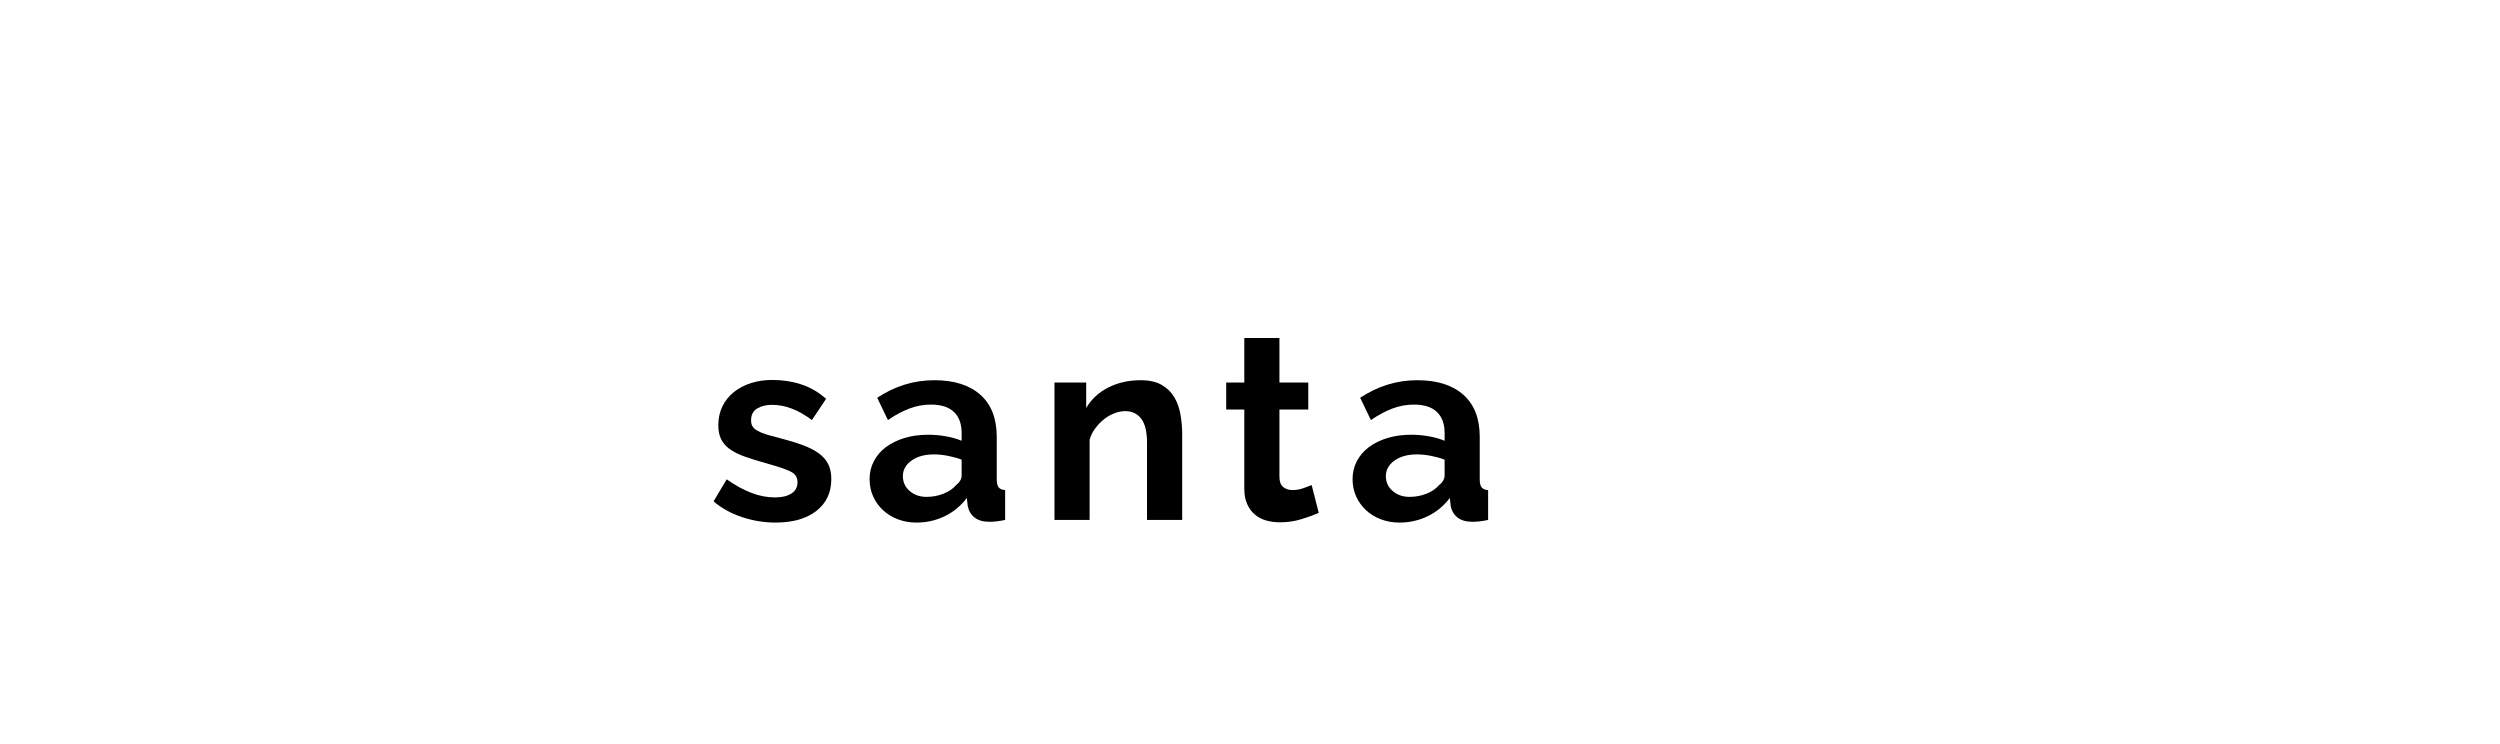
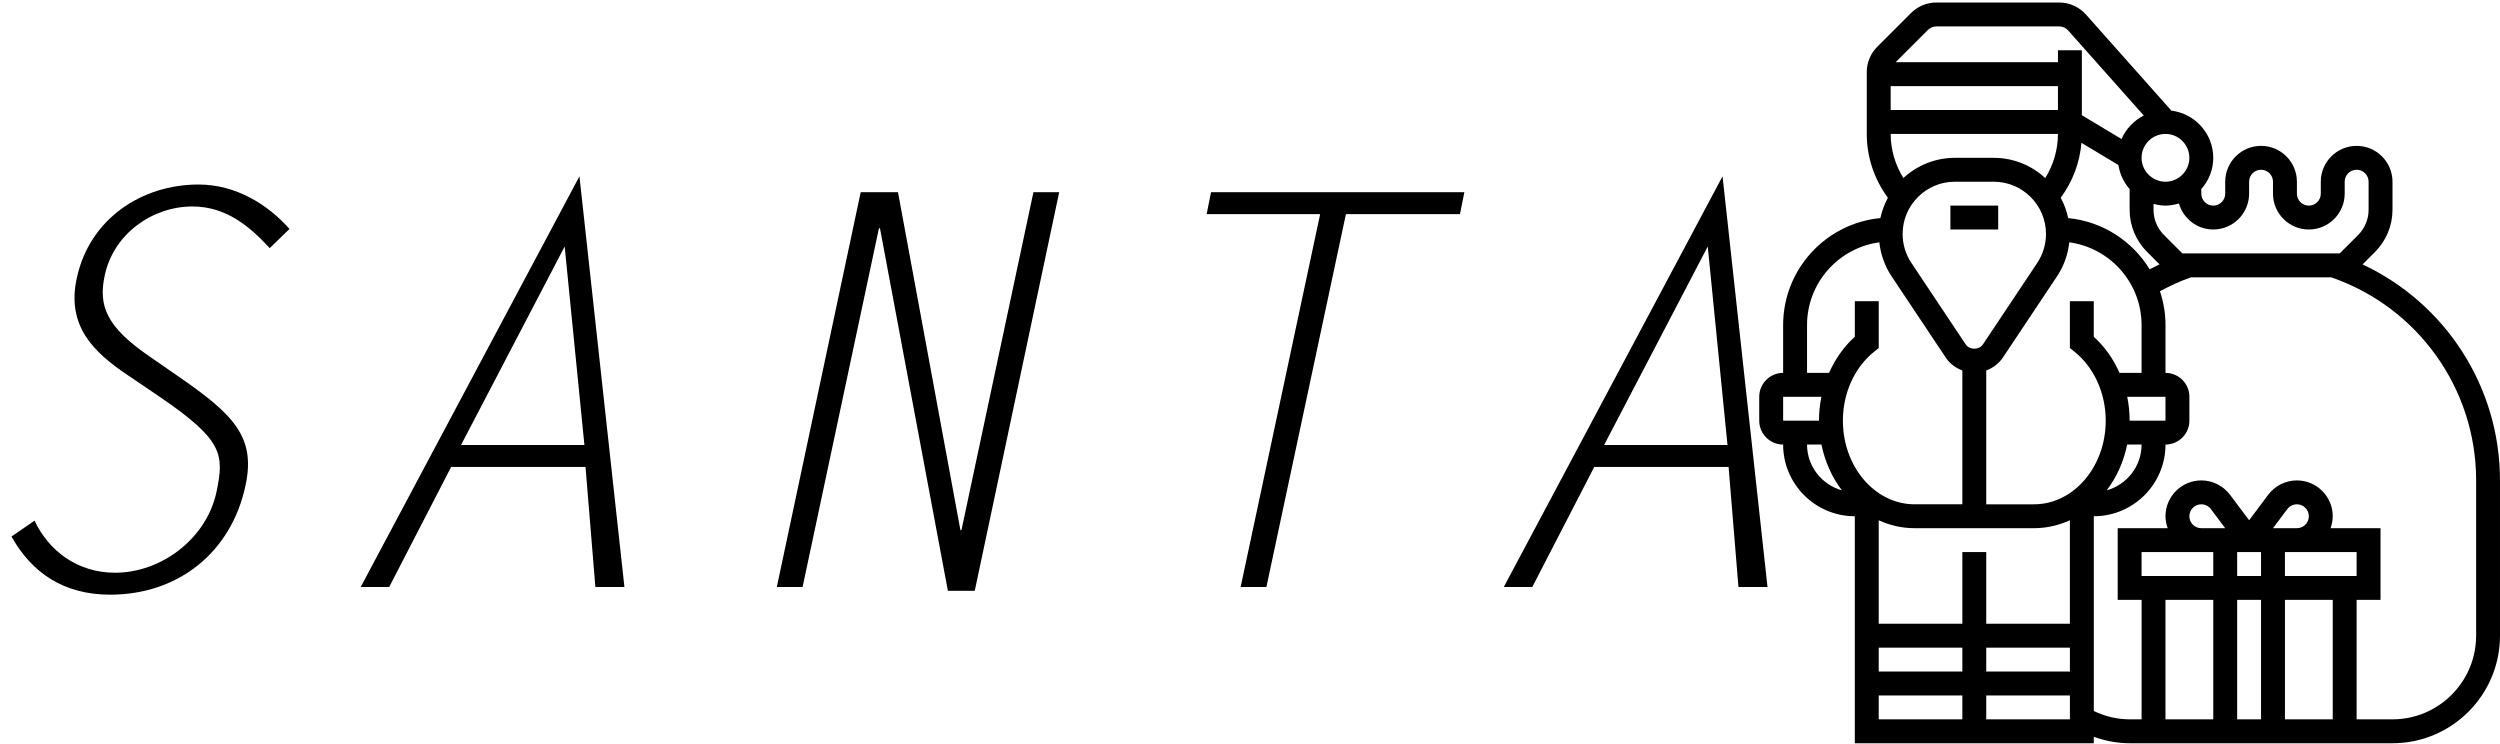
<svg xmlns="http://www.w3.org/2000/svg" version="1.1" x="0px" y="0px" width="209.759px" height="62.361px" viewBox="0 0 209.759 62.361" enable-background="new 0 0 209.759 62.361" xml:space="preserve">
  <g id="Layer_1">
</g>
  <g id="Blindman">
</g>
  <g id="Compliments">
</g>
  <g id="HAT">
</g>
  <g id="speech">
</g>
  <g id="TREX_ARMS">
</g>
  <g id="slim_shady">
</g>
  <g id="TIMEOUT">
</g>
  <g id="Truth_or_Dare">
</g>
  <g id="ARM_WRESTLE">
</g>
  <g id="musical_chairs">
</g>
  <g id="never_have_i_ever">
</g>
  <g id="Trivia">
</g>
  <g id="Drink_Pulling">
</g>
  <g id="Sharing_is_Caring">
</g>
  <g id="Not_It">
</g>
  <g id="Cocktail_of_Doom">
</g>
  <g id="Heads_up">
</g>
  <g id="Archenemy">
</g>
  <g id="battle_of_the_sexes">
</g>
  <g id="one_must_drink">
</g>
  <g id="rainbow_connection">
</g>
  <g id="social_drinking">
</g>
  <g id="Spin_the_bottle">
</g>
  <g id="accents">
</g>
  <g id="Slap">
</g>
  <g id="rub">
</g>
  <g id="down_the_hatch">
</g>
  <g id="rubiks_cube">
</g>
  <g id="bar_tender">
</g>
  <g id="codenames">
</g>
  <g id="hand_switch">
</g>
  <g id="make_a_rule">
</g>
  <g id="no_guts_no_glory">
</g>
  <g id="pass">
</g>
  <g id="santa">
    <g>
-       <path d="M65.087,43.846c-0.968,0-1.914-0.153-2.838-0.462c-0.925-0.308-1.717-0.748-2.376-1.319l1.1-1.849    c0.704,0.499,1.39,0.877,2.057,1.133c0.668,0.257,1.331,0.386,1.991,0.386c0.587,0,1.049-0.11,1.386-0.33    c0.338-0.221,0.507-0.535,0.507-0.946c0-0.41-0.198-0.711-0.595-0.902c-0.396-0.19-1.041-0.41-1.936-0.66    c-0.748-0.205-1.386-0.402-1.914-0.594c-0.528-0.19-0.954-0.407-1.276-0.648c-0.322-0.242-0.558-0.521-0.704-0.836    s-0.22-0.693-0.22-1.134c0-0.586,0.113-1.114,0.341-1.584c0.228-0.469,0.547-0.868,0.957-1.198c0.411-0.33,0.892-0.583,1.441-0.76    c0.55-0.176,1.147-0.264,1.793-0.264c0.865,0,1.676,0.125,2.431,0.374c0.756,0.25,1.448,0.652,2.079,1.21l-1.188,1.782    c-0.587-0.44-1.155-0.763-1.705-0.968c-0.551-0.206-1.097-0.309-1.64-0.309c-0.498,0-0.916,0.103-1.254,0.309    c-0.337,0.205-0.506,0.535-0.506,0.989c0,0.206,0.04,0.374,0.121,0.507c0.08,0.132,0.209,0.249,0.385,0.352    s0.407,0.202,0.693,0.297c0.286,0.096,0.642,0.194,1.067,0.297c0.792,0.206,1.47,0.411,2.034,0.616s1.026,0.44,1.387,0.704    c0.358,0.264,0.623,0.568,0.792,0.913c0.168,0.345,0.253,0.759,0.253,1.243c0,1.129-0.418,2.021-1.254,2.673    S66.523,43.846,65.087,43.846z" />
-       <path d="M76.9,43.846c-0.558,0-1.078-0.092-1.563-0.274c-0.483-0.184-0.901-0.44-1.254-0.771c-0.352-0.33-0.627-0.715-0.825-1.155    c-0.197-0.439-0.297-0.924-0.297-1.451c0-0.543,0.121-1.045,0.363-1.508c0.242-0.462,0.579-0.854,1.012-1.177    c0.433-0.322,0.949-0.575,1.551-0.759s1.262-0.275,1.98-0.275c0.513,0,1.016,0.044,1.507,0.133    c0.491,0.088,0.928,0.212,1.31,0.374v-0.66c0-0.763-0.217-1.35-0.649-1.761c-0.433-0.41-1.074-0.615-1.925-0.615    c-0.616,0-1.218,0.109-1.805,0.33c-0.586,0.22-1.188,0.542-1.804,0.968l-0.901-1.87c1.48-0.982,3.079-1.474,4.796-1.474    c1.657,0,2.943,0.406,3.86,1.221c0.917,0.813,1.375,1.991,1.375,3.531v3.586c0,0.308,0.056,0.527,0.165,0.66    c0.11,0.132,0.29,0.205,0.539,0.22v2.508c-0.499,0.103-0.932,0.154-1.298,0.154c-0.558,0-0.986-0.125-1.287-0.374    s-0.487-0.579-0.561-0.99l-0.066-0.638c-0.514,0.675-1.137,1.188-1.87,1.54C78.521,43.67,77.736,43.846,76.9,43.846z     M77.736,41.69c0.498,0,0.972-0.089,1.419-0.265s0.795-0.41,1.045-0.704c0.322-0.249,0.484-0.527,0.484-0.836v-1.319    c-0.353-0.133-0.734-0.238-1.145-0.319c-0.411-0.08-0.807-0.121-1.188-0.121c-0.764,0-1.387,0.173-1.87,0.517    c-0.484,0.345-0.727,0.781-0.727,1.31c0,0.499,0.19,0.913,0.572,1.243C76.709,41.525,77.179,41.69,77.736,41.69z" />
-       <path d="M99.186,43.626h-2.947v-6.468c0-0.924-0.162-1.599-0.484-2.024c-0.323-0.425-0.771-0.638-1.342-0.638    c-0.294,0-0.594,0.059-0.902,0.176c-0.308,0.117-0.598,0.282-0.869,0.495s-0.517,0.466-0.736,0.759    c-0.221,0.294-0.382,0.616-0.484,0.968v6.732h-2.948V32.098h2.662v2.135c0.426-0.733,1.041-1.306,1.848-1.717    c0.807-0.41,1.717-0.615,2.729-0.615c0.719,0,1.305,0.132,1.76,0.396s0.807,0.608,1.057,1.034    c0.249,0.426,0.421,0.909,0.517,1.452c0.095,0.543,0.143,1.093,0.143,1.649V43.626z" />
-       <path d="M110.648,43.032c-0.396,0.176-0.88,0.352-1.452,0.527c-0.572,0.177-1.174,0.265-1.804,0.265    c-0.411,0-0.796-0.052-1.155-0.154s-0.675-0.268-0.946-0.495c-0.271-0.227-0.487-0.521-0.648-0.88    c-0.162-0.359-0.242-0.795-0.242-1.309v-6.622h-1.518v-2.267h1.518v-3.739h2.948v3.739h2.42v2.267h-2.42v5.632    c0,0.411,0.106,0.7,0.318,0.869c0.213,0.169,0.474,0.253,0.781,0.253c0.309,0,0.608-0.052,0.902-0.154    c0.293-0.103,0.528-0.19,0.704-0.264L110.648,43.032z" />
-       <path d="M117.424,43.846c-0.558,0-1.078-0.092-1.563-0.274c-0.483-0.184-0.901-0.44-1.254-0.771    c-0.352-0.33-0.627-0.715-0.825-1.155c-0.197-0.439-0.297-0.924-0.297-1.451c0-0.543,0.121-1.045,0.363-1.508    c0.242-0.462,0.579-0.854,1.012-1.177c0.433-0.322,0.949-0.575,1.551-0.759s1.262-0.275,1.98-0.275    c0.513,0,1.016,0.044,1.507,0.133c0.491,0.088,0.928,0.212,1.31,0.374v-0.66c0-0.763-0.217-1.35-0.649-1.761    c-0.433-0.41-1.074-0.615-1.925-0.615c-0.616,0-1.218,0.109-1.805,0.33c-0.586,0.22-1.188,0.542-1.804,0.968l-0.901-1.87    c1.48-0.982,3.079-1.474,4.796-1.474c1.657,0,2.943,0.406,3.86,1.221c0.917,0.813,1.375,1.991,1.375,3.531v3.586    c0,0.308,0.056,0.527,0.165,0.66c0.11,0.132,0.29,0.205,0.539,0.22v2.508c-0.499,0.103-0.932,0.154-1.298,0.154    c-0.558,0-0.986-0.125-1.287-0.374s-0.487-0.579-0.561-0.99l-0.066-0.638c-0.514,0.675-1.137,1.188-1.87,1.54    C119.044,43.67,118.26,43.846,117.424,43.846z M118.26,41.69c0.498,0,0.972-0.089,1.419-0.265s0.795-0.41,1.045-0.704    c0.322-0.249,0.484-0.527,0.484-0.836v-1.319c-0.353-0.133-0.734-0.238-1.145-0.319c-0.411-0.08-0.807-0.121-1.188-0.121    c-0.764,0-1.387,0.173-1.87,0.517c-0.484,0.345-0.727,0.781-0.727,1.31c0,0.499,0.19,0.913,0.572,1.243    C117.232,41.525,117.702,41.69,118.26,41.69z" />
+       <path d="M22.631,20.819c-1.656-1.794-3.635-3.496-6.487-3.496c-3.358,0-6.625,2.301-7.36,5.797    c-0.553,2.576,0.184,4.324,3.726,6.763l2.393,1.656c4.601,3.174,6.579,5.061,5.705,9.155c-1.196,5.704-5.705,9.201-11.363,9.201    c-3.911,0-6.579-1.841-8.281-4.877l1.933-1.334c1.195,2.53,3.588,4.37,6.763,4.37c3.864,0,7.683-2.853,8.511-6.809    c0.644-3.128,0.552-4.324-4.784-7.959l-2.715-1.84c-2.807-1.887-5.106-4.095-4.232-8.098c1.059-4.968,5.429-7.866,10.213-7.866    c3.129,0,5.797,1.656,7.637,3.727L22.631,20.819z" />
+       <path d="M52.392,49.251h-2.438l-0.827-10.075H37.854l-5.199,10.075h-2.392l18.355-34.458L52.392,49.251z M38.683,37.336h10.351    l-1.656-16.654L38.683,37.336z" />
+       <path d="M73.826,19.117l-0.092,0.093L67.34,49.251h-2.162l7.038-33.124h3.129l5.244,28.386l0.093-0.092l6.026-28.294h2.162    l-7.085,33.446h-2.254L73.826,19.117z" />
+       <path d="M122.496,17.968h-9.569l-6.671,31.283h-2.162l6.671-31.283h-9.523l0.368-1.841h21.255L122.496,17.968z" />
+       <path d="M148.3,49.251h-2.438l-0.827-10.075h-11.271l-5.199,10.075h-2.392l18.355-34.458L148.3,49.251z M134.591,37.336h10.351    l-1.656-16.654L134.591,37.336z" />
+     </g>
+     <g>
+       <g>
+         <g>
+           <path d="M198.226,22.184l1.045-1.045c0.945-0.946,1.468-2.206,1.468-3.545v-2.348c0-1.658-1.35-3.007-3.008-3.007      s-3.008,1.35-3.008,3.007v1.003c0,0.553-0.448,1.002-1.002,1.002c-0.553,0-1.002-0.449-1.002-1.002v-1.003      c0-1.658-1.35-3.007-3.008-3.007s-3.008,1.35-3.008,3.007v1.003c0,0.553-0.448,1.002-1.002,1.002      c-0.553,0-1.003-0.449-1.003-1.002v-0.383c0.618-0.705,1.003-1.616,1.003-2.624c0-2.042-1.54-3.713-3.516-3.96l-7.167-8.064      c-0.572-0.642-1.391-1.008-2.247-1.008h-10.3c-0.803,0-1.56,0.314-2.126,0.881l-2.835,2.835      c-0.568,0.567-0.882,1.323-0.882,2.126v5.185c0,1.932,0.627,3.805,1.773,5.354c-0.287,0.529-0.499,1.102-0.629,1.707      c-4.572,0.435-8.161,4.294-8.161,8.979v4.009c-1.105,0-2.005,0.899-2.005,2.005v2.004c0,1.106,0.899,2.005,2.005,2.005      c0,3.317,2.698,6.015,6.014,6.015v19.046h20.05v-0.541c0.965,0.345,1.979,0.541,3.008,0.541h22.054      c4.975,0,9.021-4.047,9.021-9.022V40.308C209.759,32.468,205.202,25.455,198.226,22.184z M185.7,19.256      c1.658,0,3.008-1.349,3.008-3.007v-1.003c0-0.553,0.448-1.002,1.001-1.002c0.555,0,1.003,0.449,1.003,1.002v1.003      c0,1.658,1.35,3.007,3.008,3.007c1.657,0,3.008-1.349,3.008-3.007v-1.003c0-0.553,0.449-1.002,1.002-1.002      c0.554,0,1.003,0.449,1.003,1.002v2.349c0,0.804-0.313,1.56-0.881,2.127l-1.539,1.538h-13.204l-1.539-1.539      c-0.569-0.567-0.882-1.321-0.882-2.125v-0.488c0.322,0.084,0.655,0.143,1.003,0.143c0.396,0,0.77-0.075,1.131-0.182      C183.182,18.327,184.328,19.256,185.7,19.256z M178.684,35.295c0-0.682-0.069-1.353-0.203-2.004h3.21v2.004H178.684z       M179.686,37.3c0,1.834-1.242,3.367-2.926,3.843c0.826-1.089,1.424-2.4,1.717-3.843H179.686z M180.365,22.594      c-1.443-2.358-3.932-4.011-6.836-4.295c-0.128-0.604-0.342-1.179-0.628-1.707c0.998-1.349,1.6-2.942,1.739-4.608l3.103,1.861      c0.117,0.77,0.45,1.46,0.941,2.021v1.73c0,1.339,0.521,2.598,1.468,3.543l1.042,1.042      C180.917,22.313,180.641,22.449,180.365,22.594z M181.69,11.237c1.104,0,2.005,0.9,2.005,2.005c0,1.104-0.9,2.004-2.005,2.004      c-1.105,0-2.005-0.9-2.005-2.004C179.686,12.137,180.585,11.237,181.69,11.237z M161.763,2.508      c0.188-0.187,0.446-0.293,0.709-0.293h10.3c0.285,0,0.561,0.123,0.749,0.335l6.347,7.141c-0.826,0.426-1.494,1.117-1.862,1.975      l-3.331-1.999V4.219h-2.005v1.002H159.05L161.763,2.508z M158.634,7.226h14.035v2.005h-14.035V7.226z M172.669,11.237      c0,1.314-0.376,2.593-1.067,3.7c-1.139-1.049-2.653-1.695-4.319-1.695h-3.262c-1.665,0-3.18,0.646-4.319,1.695      c-0.691-1.108-1.067-2.386-1.067-3.7H172.669z M171.666,19.63c0,0.867-0.254,1.708-0.736,2.433l-4.554,6.831      c-0.323,0.485-1.125,0.485-1.448,0l-4.554-6.831c-0.483-0.725-0.737-1.565-0.737-2.433c0-2.417,1.967-4.384,4.384-4.384h3.262      C169.699,15.246,171.666,17.213,171.666,19.63z M149.612,35.295v-2.004h3.21c-0.133,0.651-0.203,1.323-0.203,2.004H149.612z       M151.617,37.3h1.209c0.293,1.442,0.891,2.754,1.717,3.843C152.86,40.667,151.617,39.134,151.617,37.3z M154.625,35.295      c0-2.313,0.981-4.478,2.631-5.792l0.376-0.301v-3.931h-2.006v2.986c-0.918,0.827-1.648,1.866-2.161,3.028h-1.848v-4.009      c0-3.546,2.646-6.478,6.065-6.945c0.112,1.013,0.451,1.985,1.022,2.843l4.554,6.832c0.341,0.51,0.833,0.869,1.39,1.077v11.229      h-4.01C157.322,42.313,154.625,39.164,154.625,35.295z M164.648,60.356h-7.017v-2.004h7.017V60.356z M164.648,56.347h-7.017      v-2.005h7.017V56.347z M173.672,60.356h-7.019v-2.004h7.019V60.356z M173.672,56.347h-7.019v-2.005h7.019V56.347z       M173.672,52.336h-7.019v-6.015h-2.005v6.015h-7.017v-8.684c0.929,0.425,1.944,0.665,3.007,0.665h10.025      c1.063,0,2.077-0.24,3.008-0.665V52.336z M170.664,42.313h-4.011V31.083c0.557-0.208,1.05-0.569,1.392-1.077l4.553-6.832      c0.572-0.858,0.911-1.831,1.022-2.843c3.42,0.467,6.065,3.399,6.065,6.945v4.009h-1.848c-0.514-1.162-1.245-2.201-2.162-3.028      v-2.986h-2.004v3.931l0.376,0.301c1.646,1.314,2.631,3.478,2.631,5.792C176.679,39.164,173.98,42.313,170.664,42.313z       M185.7,60.356h-4.01V50.332h4.01V60.356z M185.7,48.327h-6.015v-2.005h5.013h1.002V48.327z M185.7,44.317h-1.002      c-0.554,0-1.003-0.449-1.003-1.002s0.449-1.002,1.003-1.002c0.313,0,0.612,0.149,0.802,0.399l1.202,1.605H185.7z       M189.709,60.356h-2.004V50.332h2.004V60.356z M189.709,48.327h-2.004v-2.005h2.004V48.327z M192.717,44.317h-1.002h-1.003      l1.204-1.605c0.188-0.25,0.487-0.399,0.801-0.399c0.555,0,1.003,0.449,1.003,1.002S193.271,44.317,192.717,44.317z       M197.729,46.322v2.005h-6.015v-2.005h1.002H197.729z M195.725,60.356h-4.01V50.332h4.01V60.356z M207.755,53.339      c0,3.868-3.149,7.017-7.018,7.017h-3.008V50.332h2.005v-6.015h-4.193c0.111-0.315,0.184-0.65,0.184-1.002      c0-1.658-1.35-3.007-3.008-3.007c-0.941,0-1.841,0.449-2.404,1.203l-1.604,2.139l-1.605-2.139      c-0.563-0.754-1.464-1.203-2.404-1.203c-1.658,0-3.008,1.349-3.008,3.007c0,0.353,0.071,0.688,0.185,1.002h-4.194v6.015h2.005      v10.024h-1.002c-1.04,0-2.066-0.249-3.008-0.699V43.315c3.317,0,6.015-2.698,6.015-6.015c1.104,0,2.005-0.899,2.005-2.005      v-2.004c0-1.106-0.9-2.005-2.005-2.005v-4.009c0-0.994-0.167-1.946-0.466-2.841c0.856-0.46,1.728-0.864,2.611-1.169h11.756      c7.279,2.512,12.163,9.338,12.163,17.042V53.339z" />
+           <rect x="163.646" y="17.251" width="4.01" height="2.005" />
+         </g>
+       </g>
    </g>
  </g>
  <g id="snake_eyes">
</g>
  <g id="bodyguard">
</g>
  <g id="threeman">
</g>
  <g id="_x32__truths_and_a_lie">
</g>
  <g id="cray_cray_cat_lady">
</g>
  <g id="siblings">
</g>
  <g id="later">
</g>
  <g id="waterfall">
</g>
  <g id="cheers">
</g>
  <g id="rhyme">
</g>
  <g id="categories">
</g>
  <g id="tits">
</g>
  <g id="dicks">
</g>
  <g id="questions">
</g>
  <g id="double_hands">
</g>
  <g id="take_2">
</g>
  <g id="take_3">
</g>
  <g id="give_3">
</g>
  <g id="give_2">
</g>
  <g id="rewind">
</g>
  <g id="Cryptkeeper">
</g>
  <g id="Take_2_and_Redo">
</g>
  <g id="Embryo">
</g>
  <g id="I_am_Groot">
</g>
  <g id="Mini_Me">
</g>
  <g id="Ditto_1_">
</g>
</svg>
